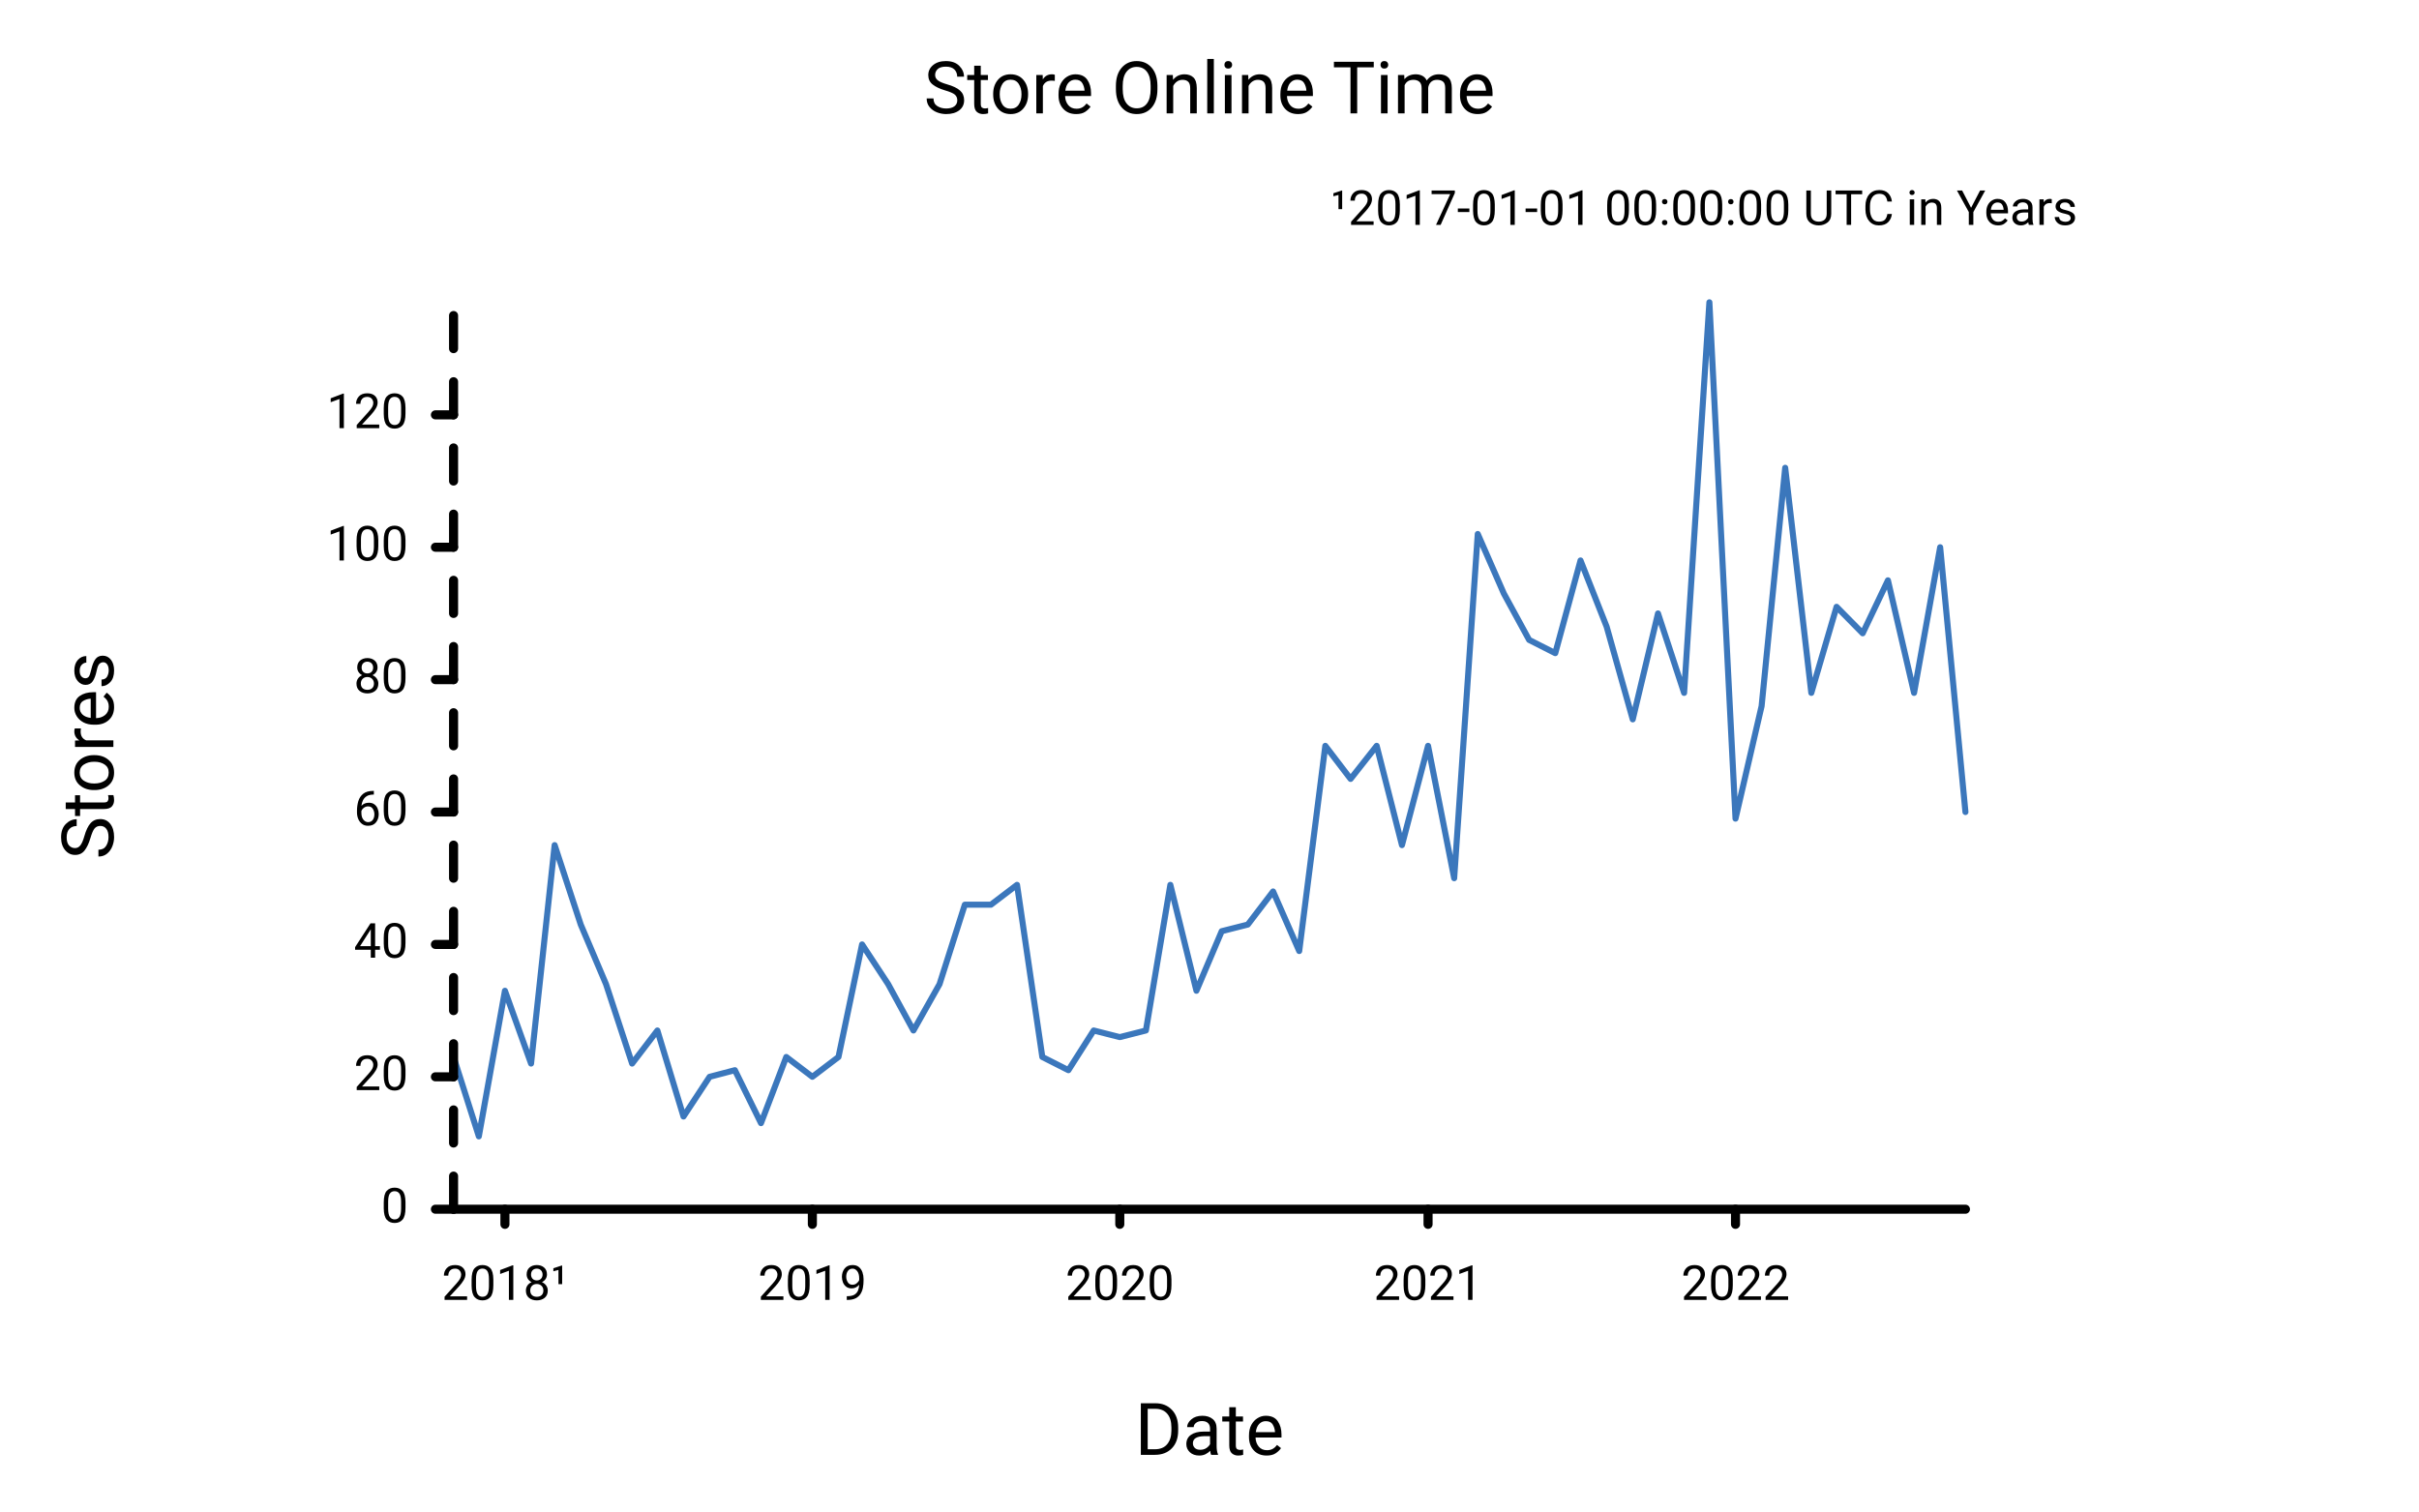
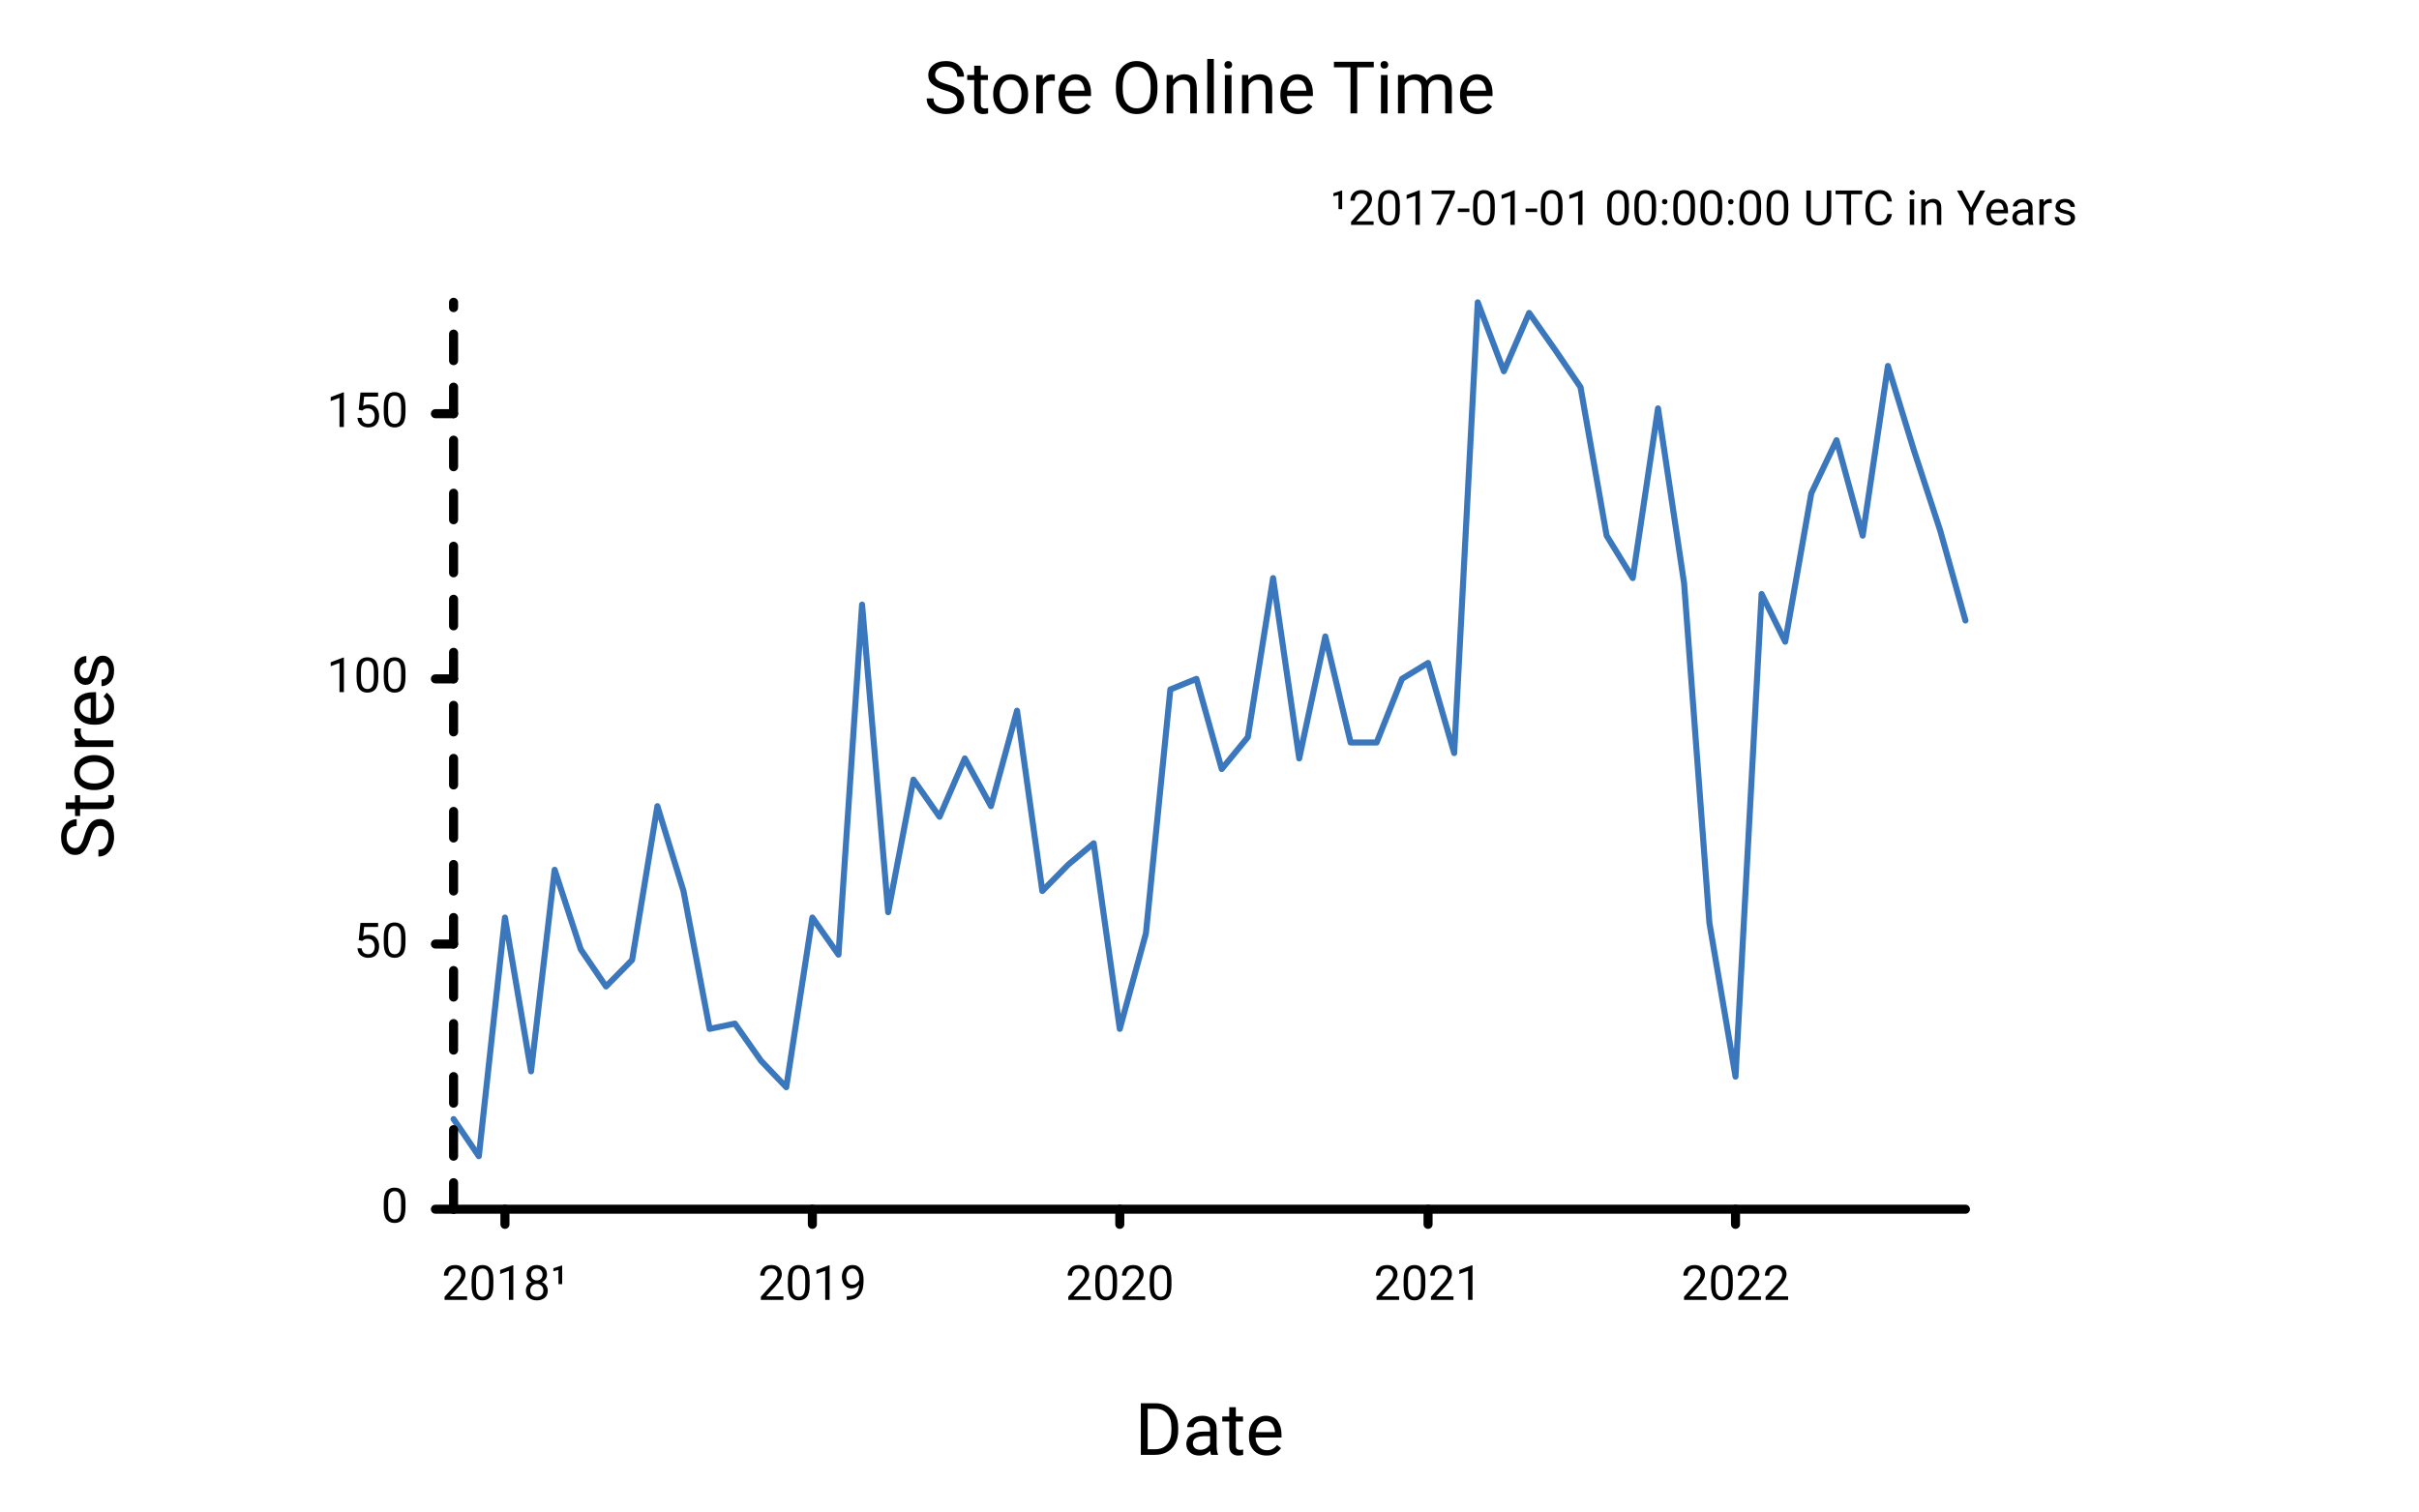
<svg xmlns="http://www.w3.org/2000/svg" class="poloto" width="800" height="500" viewBox="0 0 800 500">
  <style>
.poloto{
  stroke-linecap:round;
  stroke-linejoin:round;
  font-family:Roboto,sans-serif;
  font-size:16px;
}
.poloto_background{fill:AliceBlue;}
.poloto_scatter{stroke-width:7}
.poloto_line{stroke-width:2}
.poloto_text{fill: black;}
.poloto_name{font-size:24px;dominant-baseline:start;text-anchor:middle;}
.poloto_where{dominant-baseline:middle;text-anchor:start}
.poloto_text.poloto_legend{font-size:20px;dominant-baseline:middle;text-anchor:start;}
.poloto_text.poloto_ticks.poloto_y{dominant-baseline:middle;text-anchor:end}
.poloto_text.poloto_ticks.poloto_x{dominant-baseline:start;text-anchor:middle}
.poloto_imgs.poloto_ticks{stroke: black;stroke-width:3;fill:none;stroke-dasharray:none}
.poloto_grid{stroke:gray;stroke-width:0.5}

.poloto0.poloto_stroke{stroke:blue;}
.poloto1.poloto_stroke{stroke:red;}
.poloto2.poloto_stroke{stroke:green;}
.poloto3.poloto_stroke{stroke:gold;}
.poloto4.poloto_stroke{stroke:aqua;}
.poloto5.poloto_stroke{stroke:lime;}
.poloto6.poloto_stroke{stroke:orange;}
.poloto7.poloto_stroke{stroke:chocolate;}
.poloto0.poloto_fill{fill:blue;}
.poloto1.poloto_fill{fill:red;}
.poloto2.poloto_fill{fill:green;}
.poloto3.poloto_fill{fill:gold;}
.poloto4.poloto_fill{fill:aqua;}
.poloto5.poloto_fill{fill:lime;}
.poloto6.poloto_fill{fill:orange;}
.poloto7.poloto_fill{fill:chocolate;}

            .poloto_background{fill-opacity:0;}
            .poloto0.poloto_histo.poloto_imgs{fill:#3B77BC;stroke:black;stroke-width:1px}
            .poloto_grid{display:none}
            .poloto0.poloto_stroke{stroke:#3B77BC}
        
	</style>
  <circle r="1e5" class="poloto_background" />
  <g id="poloto_plot0" class="poloto_plot poloto_imgs poloto_line poloto0 poloto_stroke" fill="none" stroke="black">
-     <path d=" M 650.00 268.61 L 641.64 181.02 L 633.01 229.20 L 624.37 191.97 L 616.02 209.49 L 607.38 200.73 L 599.03 229.20 L 590.39 154.74 L 582.59 233.58 L 573.96 270.80 L 565.32 100.00 L 556.96 229.20 L 548.33 202.92 L 539.97 237.96 L 531.34 207.30 L 522.70 185.40 L 514.35 216.06 L 505.71 211.68 L 497.35 196.35 L 488.72 176.64 L 480.92 290.51 L 472.28 246.72 L 463.65 279.56 L 455.29 246.72 L 446.66 257.66 L 438.30 246.72 L 429.67 314.60 L 421.03 294.89 L 412.67 305.84 L 404.04 308.03 L 395.68 327.74 L 387.05 292.70 L 378.97 340.88 L 370.33 343.07 L 361.70 340.88 L 353.34 354.01 L 344.71 349.64 L 336.35 292.70 L 327.72 299.27 L 319.08 299.27 L 310.72 325.55 L 302.09 340.88 L 293.73 325.55 L 285.10 312.41 L 277.30 349.64 L 268.66 356.20 L 260.03 349.64 L 251.67 371.53 L 243.04 354.01 L 234.68 356.20 L 226.04 369.34 L 217.41 340.88 L 209.05 351.82 L 200.42 325.55 L 192.06 305.84 L 183.43 279.56 L 175.63 351.82 L 166.99 327.74 L 158.36 375.91 L 150.00 349.64" />
+     <path d=" M 650.00 205.26 L 641.64 175.44 L 633.01 149.12 L 624.37 121.05 L 616.02 177.19 L 607.38 145.61 L 599.03 163.16 L 590.39 212.28 L 582.59 196.49 L 573.96 356.14 L 565.32 305.26 L 556.96 192.98 L 548.33 135.09 L 539.97 191.23 L 531.34 177.19 L 522.70 128.07 L 514.35 115.79 L 505.71 103.51 L 497.35 122.81 L 488.72 100.00 L 480.92 249.12 L 472.28 219.30 L 463.65 224.56 L 455.29 245.61 L 446.66 245.61 L 438.30 210.53 L 429.67 250.88 L 421.03 191.23 L 412.67 243.86 L 404.04 254.39 L 395.68 224.56 L 387.05 228.07 L 378.97 308.77 L 370.33 340.35 L 361.70 278.95 L 353.34 285.96 L 344.71 294.74 L 336.35 235.09 L 327.72 266.67 L 319.08 250.88 L 310.72 270.18 L 302.09 257.89 L 293.73 301.75 L 285.10 200.00 L 277.30 315.79 L 268.66 303.51 L 260.03 359.65 L 251.67 350.88 L 243.04 338.60 L 234.68 340.35 L 226.04 294.74 L 217.41 266.67 L 209.05 317.54 L 200.42 326.32 L 192.06 314.04 L 183.43 287.72 L 175.63 354.39 L 166.99 303.51 L 158.36 382.46 L 150.00 370.18" />
  </g>
  <text class="poloto_text poloto_name poloto_title" x="400.00" y="37.50">Store Online Time</text>
  <text class="poloto_text poloto_name poloto_x" x="400.00" y="481.25">Date</text>
  <text class="poloto_text poloto_name poloto_y" x="37.50" y="250.00" transform="rotate(-90,37.50,250.00)">Stores</text>
  <text class="poloto_text poloto_where poloto_x" x="440.00" y="70.00">¹2017-01-01 00:00:00 UTC in Years</text>
  <g class="poloto_text poloto_ticks poloto_y">
    <text x="135.00" y="400.00">0</text>
-     <text x="135.00" y="356.20">20</text>
-     <text x="135.00" y="312.41">40</text>
-     <text x="135.00" y="268.61">60</text>
-     <text x="135.00" y="224.82">80</text>
-     <text x="135.00" y="181.02">100</text>
-     <text x="135.00" y="137.23">120</text>
+     <text x="135.00" y="312.28">50</text>
+     <text x="135.00" y="224.56">100</text>
+     <text x="135.00" y="136.84">150</text>
  </g>
  <g class="poloto_imgs poloto_ticks poloto_y">
    <line x1="150.00" x2="144.00" y1="400.00" y2="400.00" />
-     <line x1="150.00" x2="144.00" y1="356.20" y2="356.20" />
-     <line x1="150.00" x2="144.00" y1="312.41" y2="312.41" />
-     <line x1="150.00" x2="144.00" y1="268.61" y2="268.61" />
-     <line x1="150.00" x2="144.00" y1="224.82" y2="224.82" />
-     <line x1="150.00" x2="144.00" y1="181.02" y2="181.02" />
-     <line x1="150.00" x2="144.00" y1="137.23" y2="137.23" />
+     <line x1="150.00" x2="144.00" y1="312.28" y2="312.28" />
+     <line x1="150.00" x2="144.00" y1="224.56" y2="224.56" />
+     <line x1="150.00" x2="144.00" y1="136.84" y2="136.84" />
  </g>
  <g class="poloto_text poloto_ticks poloto_x">
    <text x="166.99" y="430.00">2018¹</text>
    <text x="268.66" y="430.00">2019</text>
    <text x="370.33" y="430.00">2020</text>
    <text x="472.28" y="430.00">2021</text>
    <text x="573.96" y="430.00">2022</text>
  </g>
  <g class="poloto_imgs poloto_ticks poloto_x">
    <line x1="166.99" x2="166.99" y1="400.00" y2="405.00" />
    <line x1="268.66" x2="268.66" y1="400.00" y2="405.00" />
    <line x1="370.33" x2="370.33" y1="400.00" y2="405.00" />
    <line x1="472.28" x2="472.28" y1="400.00" y2="405.00" />
    <line x1="573.96" x2="573.96" y1="400.00" y2="405.00" />
  </g>
  <path class="poloto_imgs poloto_ticks poloto_x" d=" M 150.00 400.00 L 650.00 400.00" />
-   <path class="poloto_imgs poloto_ticks poloto_y" style="stroke-dasharray:10.949;stroke-dashoffset:-0;" d=" M 150.00 400.00 L 150.00 100.00" />
+   <path class="poloto_imgs poloto_ticks poloto_y" style="stroke-dasharray:8.772;stroke-dashoffset:-0;" d=" M 150.00 400.00 L 150.00 100.00" />
</svg>
